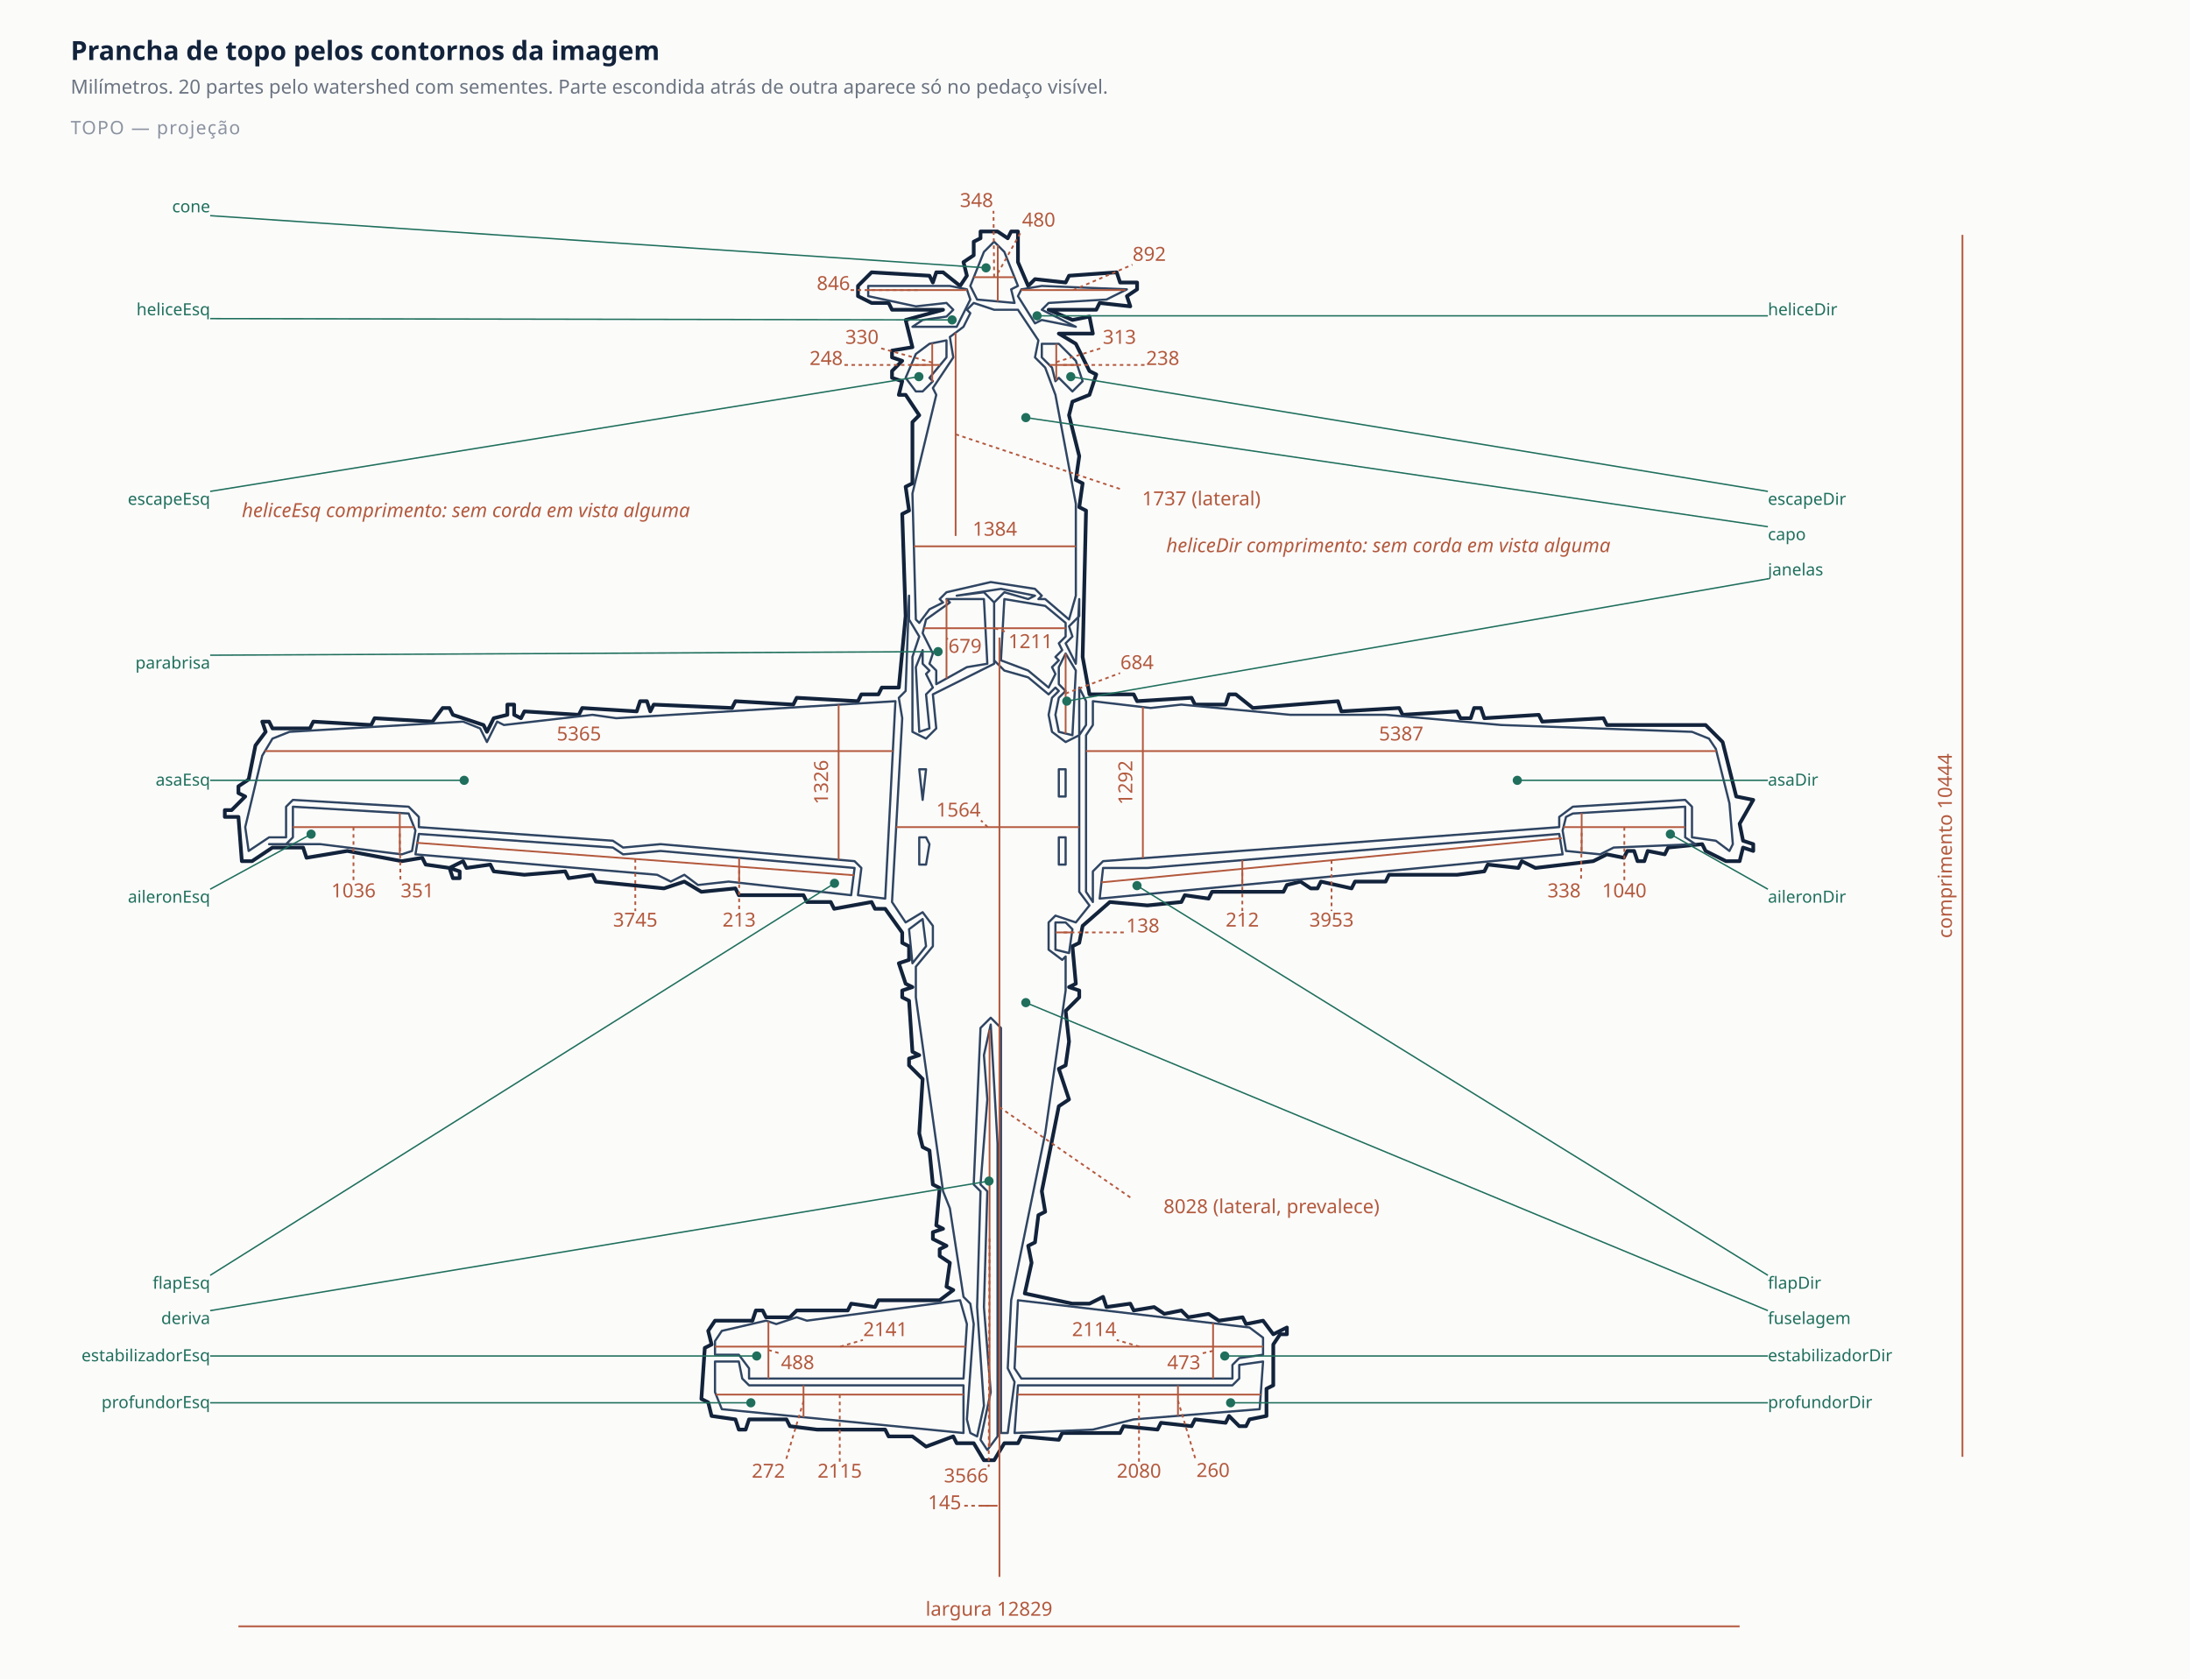
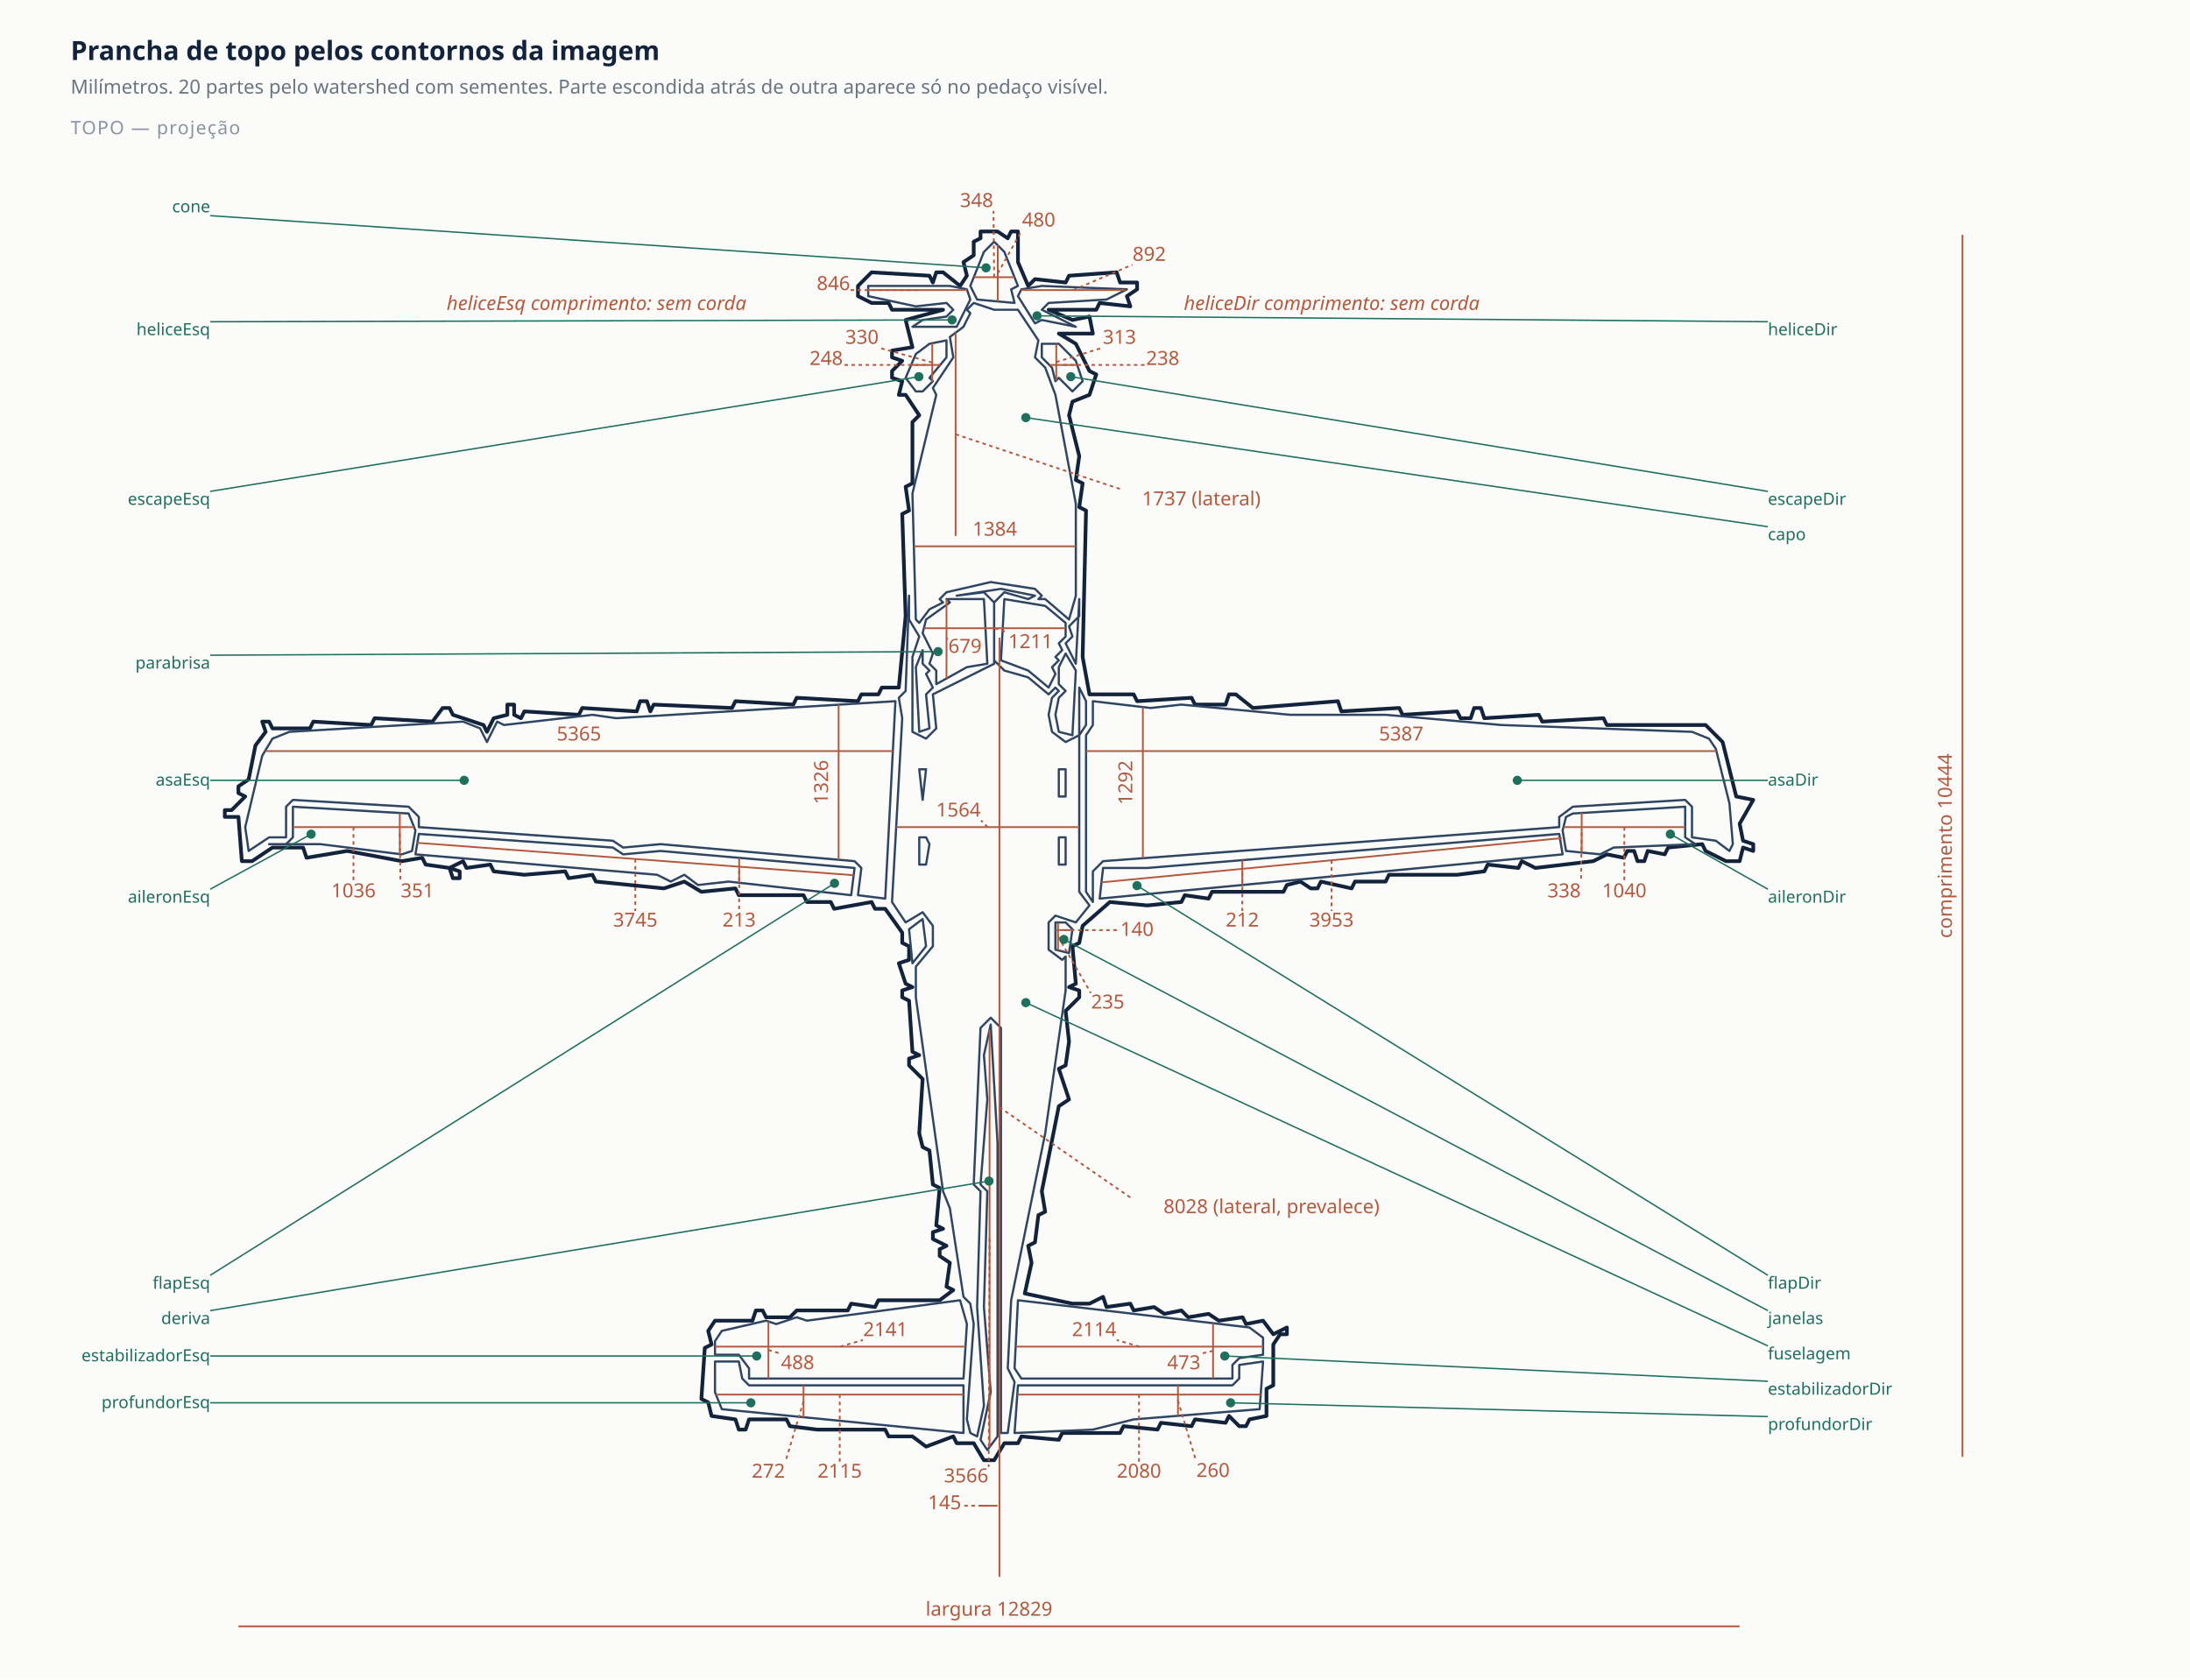
<svg xmlns="http://www.w3.org/2000/svg" viewBox="0 0 1240 951" width="1240" height="951" font-family="ui-sans-serif, system-ui, sans-serif">
  <rect width="1240" height="951" fill="#fbfbfa" />
  <style>
  .contorno{fill:none;stroke:#12233b;stroke-width:2.1;stroke-linejoin:round;stroke-linecap:round}
  .painel{fill:none;stroke:#2f4562;stroke-width:1.25;stroke-linejoin:round;stroke-linecap:round}
  .vidro{fill:none;stroke:#3d6b86;stroke-width:1.35;stroke-linejoin:round}
  .cromo{fill:none;stroke:#8a94a2;stroke-width:1.4;stroke-linejoin:round}
  .roda{fill:none;stroke:#8a94a2;stroke-width:1.6}
  .aro{fill:none;stroke:#c0c6cf;stroke-width:1.1}
  .eixo{fill:none;stroke:#c8ccd2;stroke-width:1;stroke-dasharray:9 4 2 4}
  .carater{fill:none;stroke:#b3593d;stroke-width:1.7;stroke-dasharray:6 3}
  .cota{stroke:#b3593d;stroke-width:1;fill:none}
  .cotat{fill:#b3593d;font-size:11px}
  .lm{fill:#1f6f5c}
  .lmt{fill:#1f6f5c;font-size:9.5px}
  .tit{fill:#12233b;font-size:15px;font-weight:600}
  .sub{fill:#6b7481;font-size:11px}
  .rot{fill:#8b93a0;font-size:10.5px;letter-spacing:.06em}
</style>
  <text x="40" y="34" class="tit">Prancha de topo pelos contornos da imagem</text>
  <text x="40" y="53" class="sub">Milímetros. 20 partes pelo watershed com sementes. Parte escondida atrás de outra aparece só no pedaço visível.</text>
  <text x="40" y="76" class="rot">TOPO — projeção</text>
  <path class="contorno" d="M 576.38 131.07 L 572.53 131.07 L 570.6 134.93 L 564.82 131.07 L 555.18 131.07 L 555.18 134.93 L 551.33 136.85 L 551.33 144.56 L 545.54 148.42 L 547.47 156.13 L 543.62 161.91 L 533.98 154.2 L 530.12 154.2 L 528.2 159.98 L 526.27 156.13 L 493.5 154.2 L 485.79 161.91 L 485.79 167.69 L 493.5 171.55 L 503.14 171.55 L 505.07 175.4 L 533.98 175.4 L 512.78 181.19 L 516.63 196.61 L 505.07 198.53 L 505.07 202.39 L 510.85 204.32 L 505.07 210.1 L 505.07 213.95 L 510.85 215.88 L 508.92 223.59 L 512.78 223.59 L 520.49 235.15 L 516.63 239.01 L 516.63 273.7 L 512.78 275.63 L 514.71 289.12 L 510.85 291.05 L 512.78 348.87 L 508.92 389.35 L 499.29 389.35 L 497.36 393.2 L 487.72 393.2 L 485.79 397.06 L 451.1 395.13 L 449.17 398.99 L 416.41 397.06 L 414.48 400.91 L 370.15 398.99 L 368.22 402.84 L 366.29 397.06 L 362.44 397.06 L 360.51 402.84 L 329.67 400.91 L 327.74 404.77 L 296.91 402.84 L 294.98 406.7 L 291.12 404.77 L 291.12 398.99 L 287.27 398.99 L 287.27 404.77 L 279.56 406.7 L 275.7 414.41 L 273.78 410.55 L 256.43 404.77 L 254.5 400.91 L 250.65 400.91 L 244.86 408.62 L 212.1 406.7 L 210.17 410.55 L 177.4 408.62 L 175.48 412.48 L 154.27 412.48 L 152.35 408.62 L 148.49 408.62 L 150.42 414.41 L 144.64 422.12 L 140.78 441.39 L 135 445.25 L 135 449.1 L 138.85 451.03 L 131.15 458.74 L 127.29 458.74 L 127.29 462.59 L 135 462.59 L 136.93 487.65 L 142.71 487.65 L 154.27 479.94 L 171.62 479.94 L 173.55 485.72 L 196.68 481.87 L 227.52 487.65 L 239.08 485.72 L 241.01 489.58 L 254.5 491.5 L 256.43 497.29 L 260.28 497.29 L 260.28 493.43 L 254.5 491.5 L 262.21 487.65 L 264.14 491.5 L 277.63 489.58 L 279.56 493.43 L 296.91 495.36 L 320.03 493.43 L 321.96 497.29 L 335.45 495.36 L 337.38 499.21 L 375.93 503.07 L 387.49 499.21 L 397.13 505 L 416.41 503.07 L 418.33 506.92 L 454.95 506.92 L 456.88 510.78 L 470.37 510.78 L 472.3 514.63 L 493.5 510.78 L 495.43 514.63 L 501.21 514.63 L 510.85 528.12 L 510.85 533.91 L 514.71 535.83 L 514.71 543.54 L 508.92 545.47 L 512.78 557.04 L 516.63 558.96 L 510.85 560.89 L 510.85 564.75 L 514.71 566.67 L 516.63 595.59 L 520.49 597.51 L 514.71 599.44 L 514.71 603.29 L 522.41 611 L 520.49 641.84 L 522.41 649.55 L 526.27 651.48 L 528.2 670.76 L 532.05 672.68 L 530.12 693.88 L 533.98 695.81 L 528.2 697.74 L 528.2 701.59 L 535.91 705.45 L 532.05 707.38 L 532.05 711.23 L 537.83 715.09 L 535.91 728.58 L 539.76 730.51 L 532.05 736.29 L 497.36 736.29 L 495.43 740.14 L 481.94 738.22 L 480.01 742.07 L 451.1 742.07 L 447.25 745.93 L 433.75 745.93 L 431.83 742.07 L 427.97 742.07 L 426.04 747.85 L 404.84 747.85 L 400.99 753.63 L 402.91 761.34 L 399.06 763.27 L 397.13 792.18 L 400.99 794.11 L 402.91 801.82 L 416.41 803.75 L 418.33 809.53 L 422.19 809.53 L 424.12 803.75 L 445.32 803.75 L 447.25 807.6 L 462.66 809.53 L 501.21 809.53 L 503.14 813.39 L 516.63 813.39 L 524.34 819.17 L 539.76 813.39 L 541.69 817.24 L 551.33 817.24 L 557.11 826.88 L 562.89 826.88 L 568.67 817.24 L 576.38 817.24 L 578.31 813.39 L 599.51 815.31 L 601.44 811.46 L 634.21 811.46 L 636.13 807.6 L 655.41 809.53 L 657.34 805.68 L 674.68 807.6 L 676.61 803.75 L 693.96 805.68 L 695.88 801.82 L 701.67 807.6 L 705.52 807.6 L 707.45 803.75 L 717.09 801.82 L 717.09 786.4 L 720.94 784.47 L 720.94 761.34 L 724.8 755.56 L 728.65 755.56 L 728.65 751.71 L 720.94 755.56 L 715.16 747.85 L 705.52 749.78 L 703.59 745.93 L 690.1 747.85 L 684.32 744 L 672.75 745.93 L 668.9 742.07 L 659.26 744 L 653.48 740.14 L 641.92 742.07 L 639.99 738.22 L 626.5 740.14 L 624.57 734.36 L 616.86 738.22 L 607.22 738.22 L 580.24 732.43 L 584.09 715.09 L 582.17 705.45 L 586.02 703.52 L 587.95 688.1 L 591.8 686.17 L 589.88 674.61 L 599.51 626.42 L 605.29 622.57 L 599.51 605.22 L 603.37 603.29 L 605.29 589.8 L 603.37 572.46 L 611.08 564.75 L 611.08 560.89 L 605.29 558.96 L 609.15 557.04 L 607.22 535.83 L 611.08 533.91 L 613 524.27 L 628.42 510.78 L 649.63 512.71 L 668.9 510.78 L 670.83 506.92 L 684.32 508.85 L 686.25 505 L 726.72 505 L 728.65 501.14 L 736.36 499.21 L 742.14 503.07 L 746 503.07 L 747.93 499.21 L 765.27 503.07 L 767.2 499.21 L 784.55 499.21 L 786.47 495.36 L 825.02 495.36 L 840.44 493.43 L 842.37 489.58 L 859.72 491.5 L 861.64 487.65 L 869.35 491.5 L 902.12 487.65 L 909.83 483.79 L 919.47 485.72 L 921.39 481.87 L 925.25 481.87 L 927.18 487.65 L 931.03 487.65 L 932.96 481.87 L 942.6 483.79 L 944.52 479.94 L 963.8 478.01 L 965.73 481.87 L 977.29 487.65 L 985 487.65 L 986.93 479.94 L 992.71 481.87 L 992.71 478.01 L 986.93 476.08 L 985 466.45 L 992.71 452.95 L 983.07 451.03 L 975.36 420.19 L 965.73 410.55 L 909.83 410.55 L 907.9 406.7 L 873.21 408.62 L 871.28 404.77 L 840.44 406.7 L 838.51 400.91 L 834.66 400.91 L 832.73 406.7 L 826.95 406.7 L 825.02 402.84 L 794.18 404.77 L 792.26 400.91 L 759.49 402.84 L 757.56 397.06 L 709.38 400.91 L 699.74 393.2 L 695.88 393.2 L 693.96 398.99 L 676.61 398.99 L 674.68 395.13 L 643.84 397.06 L 641.92 393.2 L 616.86 393.2 L 613 372 L 614.93 289.12 L 611.08 287.19 L 613 273.7 L 609.15 271.78 L 611.08 258.28 L 605.29 235.15 L 607.22 227.44 L 616.86 223.59 L 620.71 212.03 L 616.86 210.1 L 609.15 194.68 L 599.51 188.9 L 618.79 188.9 L 616.86 179.26 L 607.22 181.19 L 593.73 175.4 L 620.71 175.4 L 622.64 171.55 L 639.99 173.48 L 638.06 167.69 L 643.84 163.84 L 643.84 159.98 L 634.21 159.98 L 632.28 154.2 L 605.29 156.13 L 603.37 159.98 L 586.02 158.06 L 582.17 161.91 L 576.38 148.42 L 576.38 131.07" />
  <path class="painel" d="M 959.94 478.01 L 954.16 474.16 L 954.16 456.81 L 890.56 460.66 L 886.7 462.59 L 884.77 470.3 L 886.7 481.87 L 905.97 483.79 L 913.69 479.94 L 959.94 478.01" />
  <path class="painel" d="M 152.35 478.01 L 181.26 478.01 L 227.52 483.79 L 233.3 481.87 L 235.23 470.3 L 231.37 460.66 L 165.84 456.81 L 165.84 474.16 L 161.98 478.01 L 152.35 478.01" />
  <path class="painel" d="M 614.93 416.33 L 614.93 505 L 618.79 510.78 L 618.79 493.43 L 624.57 487.65 L 882.85 468.37 L 882.85 462.59 L 890.56 456.81 L 954.16 452.95 L 958.02 456.81 L 958.02 474.16 L 971.51 476.08 L 979.22 481.87 L 981.15 478.01 L 979.22 454.88 L 971.51 424.04 L 967.65 418.26 L 958.02 414.41 L 850.08 410.55 L 784.55 404.77 L 730.58 404.77 L 668.9 398.99 L 651.55 400.91 L 618.79 397.06 L 618.79 410.55 L 614.93 416.33" />
  <path class="painel" d="M 507 397.06 L 348.95 406.7 L 335.45 404.77 L 285.34 410.55 L 281.49 408.62 L 275.7 420.19 L 271.85 412.48 L 262.21 408.62 L 163.91 414.41 L 154.27 418.26 L 148.49 427.9 L 138.85 468.37 L 140.78 481.87 L 152.35 474.16 L 161.98 474.16 L 161.98 456.81 L 165.84 452.95 L 231.37 456.81 L 237.15 462.59 L 237.15 468.37 L 347.02 476.08 L 352.8 479.94 L 374 478.01 L 483.87 487.65 L 487.72 491.5 L 485.79 506.92 L 501.21 508.85 L 507 397.06" />
  <path class="painel" d="M 551.33 171.55 L 547.47 175.4 L 549.4 177.33 L 545.54 185.04 L 537.83 190.82 L 539.76 202.39 L 528.2 219.73 L 530.12 223.59 L 516.63 279.49 L 518.56 350.8 L 520.49 352.73 L 526.27 345.02 L 533.98 341.16 L 532.05 339.24 L 535.91 335.38 L 560.96 329.6 L 586.02 333.45 L 589.88 337.31 L 587.95 339.24 L 591.8 339.24 L 605.29 350.8 L 609.15 337.31 L 609.15 285.27 L 597.59 223.59 L 591.8 208.17 L 586.02 202.39 L 587.95 192.75 L 576.38 175.4 L 562.89 175.4 L 551.33 171.55" />
  <path class="painel" d="M 562.89 136.85 L 557.11 142.64 L 549.4 161.91 L 553.25 169.62 L 574.46 171.55 L 572.53 163.84 L 576.38 161.91 L 568.67 142.64 L 562.89 136.85" />
  <path class="painel" d="M 560.96 580.17 L 557.11 597.51 L 559.04 622.57 L 555.18 670.76 L 559.04 674.61 L 557.11 740.14 L 560.96 788.33 L 555.18 815.31 L 559.04 821.1 L 564.82 813.39 L 564.82 647.63 L 560.96 580.17" />
  <path class="painel" d="M 589.88 194.68 L 589.88 202.39 L 595.66 208.17 L 597.59 215.88 L 599.51 213.95 L 607.22 221.66 L 613 215.88 L 609.15 204.32 L 599.51 194.68 L 589.88 194.68" />
  <path class="painel" d="M 535.91 192.75 L 526.27 194.68 L 518.56 200.46 L 512.78 213.95 L 518.56 221.66 L 522.41 221.66 L 528.2 215.88 L 526.27 213.95 L 535.91 202.39 L 535.91 192.75" />
  <path class="painel" d="M 576.38 736.29 L 574.46 774.84 L 578.31 780.62 L 697.81 780.62 L 697.81 772.91 L 701.67 769.05 L 715.16 767.13 L 715.16 757.49 L 707.45 751.71 L 576.38 736.29" />
  <path class="painel" d="M 547.47 749.78 L 543.62 736.29 L 456.88 747.85 L 451.1 745.93 L 439.53 749.78 L 433.75 747.85 L 408.7 753.63 L 404.84 759.42 L 404.84 767.13 L 418.33 767.13 L 424.12 774.84 L 424.12 780.62 L 545.54 780.62 L 547.47 749.78" />
  <path class="painel" d="M 884.77 483.79 L 882.85 472.23 L 649.63 491.5 L 624.57 491.5 L 622.64 508.85 L 884.77 483.79" />
  <path class="painel" d="M 235.23 483.79 L 372.07 495.36 L 379.78 499.21 L 387.49 495.36 L 395.2 501.14 L 412.55 499.21 L 481.94 506.92 L 483.87 491.5 L 374 481.87 L 352.8 483.79 L 347.02 479.94 L 237.15 472.23 L 235.23 483.79" />
  <path class="painel" d="M 566.75 333.45 L 541.69 337.31 L 557.11 335.38 L 562.89 341.16 L 562.89 375.86 L 528.2 393.2 L 530.12 412.48 L 524.34 418.26 L 516.63 414.41 L 516.63 372 L 520.49 360.44 L 514.71 350.8 L 514.71 337.31 L 512.78 391.28 L 508.92 395.13 L 510.85 406.7 L 505.07 510.78 L 512.78 522.34 L 522.41 516.56 L 528.2 524.27 L 528.2 535.83 L 518.56 547.4 L 518.56 564.75 L 533.98 674.61 L 537.83 684.25 L 545.54 734.36 L 549.4 738.22 L 551.33 749.78 L 547.47 803.75 L 549.4 811.46 L 553.25 813.39 L 557.11 796.04 L 553.25 740.14 L 555.18 674.61 L 551.33 670.76 L 555.18 582.09 L 560.96 576.31 L 566.75 582.09 L 566.75 811.46 L 570.6 811.46 L 574.46 782.55 L 570.6 774.84 L 572.53 736.29 L 591.8 641.84 L 603.37 560.89 L 603.37 541.62 L 601.44 543.54 L 593.73 537.76 L 593.73 522.34 L 597.59 518.49 L 609.15 522.34 L 616.86 512.71 L 611.08 505 L 611.08 416.33 L 614.93 410.55 L 614.93 397.06 L 611.08 389.35 L 611.08 416.33 L 603.37 420.19 L 595.66 414.41 L 593.73 404.77 L 595.66 395.13 L 599.51 391.28 L 597.59 389.35 L 593.73 393.2 L 582.17 383.57 L 568.67 379.71 L 562.89 373.93 L 562.89 341.16 L 568.67 335.38 L 582.17 339.24 L 586.02 337.31 L 566.75 333.45" />
  <path class="painel" d="M 611.08 339.24 L 611.08 348.87 L 605.29 354.66 L 607.22 360.44 L 603.37 364.29 L 609.15 375.86 L 611.08 339.24" />
  <path class="painel" d="M 576.38 167.69 L 586.02 183.11 L 589.88 181.19 L 609.15 185.04 L 589.88 175.4 L 593.73 171.55 L 626.5 169.62 L 638.06 163.84 L 589.88 161.91 L 578.31 163.84 L 576.38 167.69" />
  <path class="painel" d="M 491.58 161.91 L 491.58 167.69 L 518.56 173.48 L 535.91 171.55 L 539.76 175.4 L 535.91 179.26 L 522.41 181.19 L 516.63 185.04 L 541.69 185.04 L 549.4 169.62 L 547.47 163.84 L 537.83 161.91 L 491.58 161.91" />
  <path class="painel" d="M 603.37 370.07 L 599.51 377.78 L 599.51 387.42 L 603.37 391.28 L 599.51 395.13 L 597.59 404.77 L 599.51 414.41 L 607.22 416.33 L 609.15 379.71 L 603.37 370.07" />
  <path class="painel" d="M 522.41 368.15 L 518.56 377.78 L 520.49 414.41 L 526.27 412.48 L 524.34 393.2 L 528.2 389.35 L 524.34 381.64 L 526.27 379.71 L 522.41 375.86 L 522.41 368.15" />
  <path class="painel" d="M 522.41 520.41 L 514.71 526.2 L 516.63 545.47 L 524.34 535.83 L 522.41 520.41" />
  <path class="painel" d="M 597.59 522.34 L 597.59 537.76 L 605.29 539.69 L 607.22 526.2 L 603.37 522.34 L 597.59 522.34" />
  <path class="painel" d="M 520.49 474.16 L 520.49 489.58 L 524.34 489.58 L 526.27 478.01 L 524.34 474.16 L 520.49 474.16" />
  <path class="painel" d="M 524.34 435.61 L 520.49 435.61 L 522.41 452.95 L 524.34 435.61" />
  <path class="painel" d="M 599.51 474.16 L 599.51 489.58 L 603.37 489.58 L 603.37 474.16 L 599.51 474.16" />
  <path class="painel" d="M 599.51 435.61 L 599.51 451.03 L 603.37 451.03 L 603.37 435.61 L 599.51 435.61" />
  <path class="painel" d="M 557.11 339.24 L 535.91 339.24 L 537.83 341.16 L 524.34 350.8 L 522.41 358.51 L 528.2 370.07 L 526.27 375.86 L 530.12 379.71 L 530.12 387.42 L 547.47 377.78 L 559.04 375.86 L 557.11 339.24" />
  <path class="painel" d="M 568.67 339.24 L 566.75 373.93 L 582.17 379.71 L 593.73 389.35 L 597.59 381.64 L 595.66 377.78 L 599.51 373.93 L 597.59 372 L 601.44 368.15 L 599.51 364.29 L 603.37 360.44 L 603.37 352.73 L 591.8 343.09 L 568.67 339.24" />
  <path class="painel" d="M 715.16 770.98 L 701.67 772.91 L 701.67 780.62 L 697.81 784.47 L 576.38 784.47 L 574.46 811.46 L 618.79 809.53 L 641.92 803.75 L 713.23 797.97 L 715.16 770.98" />
  <path class="painel" d="M 404.84 770.98 L 404.84 788.33 L 408.7 797.97 L 545.54 811.46 L 545.54 784.47 L 424.12 784.47 L 420.26 780.62 L 418.33 770.98 L 404.84 770.98" />
  <path class="cota" d="M 135 920.94 L 985 920.94" />
  <text x="560" y="914.94" class="cotat" text-anchor="middle">largura 12829</text>
  <path class="cota" d="M 1111.16 824.95 L 1111.16 133" />
  <text x="1105.16" y="478.98" class="cotat" text-anchor="middle" transform="rotate(-90 1105.16 478.98)">comprimento 10444</text>
  <path class="cota" d="M 551.37 156.97 L 574.41 156.97" />
  <text x="552.95" y="117.22" class="cotat" text-anchor="middle">348</text>
  <path class="cota" stroke-dasharray="2 2" d="M 562.89 156.97 L 562.52 119.42" />
  <path class="cota" d="M 564.94 170.68 L 564.94 138.9" />
  <text x="588.13" y="128.29" class="cotat" text-anchor="middle">480</text>
  <path class="cota" stroke-dasharray="2 2" d="M 564.94 154.79 L 578.56 130.49" />
  <path class="cota" d="M 491.58 164.26 L 547.61 164.26" />
  <text x="471.89" y="164.26" class="cotat" text-anchor="middle">846</text>
  <path class="cota" stroke-dasharray="2 2" d="M 519.59 164.26 L 481.46 164.26" />
  <path class="cota" d="M 578.1 164.26 L 637.22 164.26" />
  <text x="650.73" y="147.7" class="cotat" text-anchor="middle">892</text>
  <path class="cota" stroke-dasharray="2 2" d="M 607.66 164.26 L 641.16 149.9" />
  <path class="cota" d="M 515.9 206.66 L 532.34 206.66" />
  <text x="467.8" y="206.66" class="cotat" text-anchor="middle">248</text>
  <path class="cota" stroke-dasharray="2 2" d="M 524.12 206.66 L 477.37 206.66" />
  <path class="cota" d="M 527.84 216.24 L 527.84 194.36" />
  <text x="488.08" y="194.7" class="cotat" text-anchor="middle">330</text>
  <path class="cota" stroke-dasharray="2 2" d="M 527.84 205.3 L 497.65 196.9" />
  <path class="cota" d="M 594.15 206.66 L 609.93 206.66" />
  <text x="658.36" y="206.66" class="cotat" text-anchor="middle">238</text>
  <path class="cota" stroke-dasharray="2 2" d="M 602.04 206.66 L 648.79 206.66" />
  <path class="cota" d="M 598.07 215.4 L 598.07 194.68" />
  <text x="633.84" y="194.7" class="cotat" text-anchor="middle">313</text>
  <path class="cota" stroke-dasharray="2 2" d="M 598.07 205.04 L 624.27 196.9" />
  <path class="cota" d="M 517.44 309.36 L 609.15 309.36" />
  <text x="563.29" y="303.36" class="cotat" text-anchor="middle">1384</text>
  <path class="cota" d="M 541.09 303.48 L 541.09 188.38" />
  <text x="680.22" y="286.15" class="cotat" text-anchor="middle">1737 (lateral)</text>
  <path class="cota" stroke-dasharray="2 2" d="M 541.09 245.93 L 635.56 277.35" />
  <path class="cota" d="M 523.11 355.74 L 603.37 355.74" />
  <text x="583.51" y="367" class="cotat" text-anchor="middle">1211</text>
  <path class="cota" stroke-dasharray="2 2" d="M 563.24 355.74 L 570.75 358.2" />
  <path class="cota" d="M 535.92 384.2 L 535.92 339.24" />
  <text x="546.39" y="369.67" class="cotat" text-anchor="middle">679</text>
  <path class="cota" stroke-dasharray="2 2" d="M 535.92 361.72 L 536.82 361.72" />
-   <path class="cota" d="M 597.74 528 L 606.88 528" />
-   <text x="647.1" y="528" class="cotat" text-anchor="middle">138</text>
-   <path class="cota" stroke-dasharray="2 2" d="M 602.31 528 L 637.53 528" />
-   <path class="cota" d="M 603.37 415.37 L 603.37 370.05" />
-   <text x="643.78" y="378.93" class="cotat" text-anchor="middle">684</text>
-   <path class="cota" stroke-dasharray="2 2" d="M 603.37 392.71 L 634.21 381.13" />
+   <path class="cota" d="M 597.74 526.68 L 607.01 526.68" />
+   <text x="643.78" y="529.99" class="cotat" text-anchor="middle">140</text>
+   <path class="cota" stroke-dasharray="2 2" d="M 602.37 526.68 L 634.21 526.68" />
+   <path class="cota" d="M 599.06 522.51 L 599.06 538.08" />
+   <text x="627.22" y="571.1" class="cotat" text-anchor="middle">235</text>
+   <path class="cota" stroke-dasharray="2 2" d="M 599.06 530.29 L 617.65 562.3" />
  <path class="cota" d="M 507.42 468.37 L 611.08 468.37" />
  <text x="542.69" y="462.41" class="cotat" text-anchor="middle">1564</text>
  <path class="cota" stroke-dasharray="2 2" d="M 559.25 468.37 L 555.45 464.61" />
  <path class="cota" d="M 565.9 892.94 L 565.9 361.01" />
  <text x="719.94" y="687" class="cotat" text-anchor="middle">8028 (lateral, prevalece)</text>
  <path class="cota" stroke-dasharray="2 2" d="M 565.9 626.97 L 640.19 678.2" />
  <path class="cota" d="M 555.2 852.66 L 564.81 852.66" />
  <text x="534.83" y="854.64" class="cotat" text-anchor="middle">145</text>
  <path class="cota" stroke-dasharray="2 2" d="M 560 852.66 L 544.4 852.66" />
  <path class="cota" d="M 560.3 819.41 L 560.3 583.15" />
  <text x="547.05" y="839.42" class="cotat" text-anchor="middle">3566</text>
  <path class="cota" stroke-dasharray="2 2" d="M 560.3 701.28 L 559.81 830.62" />
  <path class="cota" d="M 150.05 425.31 L 505.53 425.31" />
  <text x="327.79" y="419.31" class="cotat" text-anchor="middle">5365</text>
  <path class="cota" d="M 474.83 486.86 L 474.83 399.02" />
  <text x="468.83" y="442.94" class="cotat" text-anchor="middle" transform="rotate(-90 468.83 442.94)">1326</text>
  <path class="cota" d="M 614.93 425.31 L 971.82 425.31" />
  <text x="793.38" y="419.31" class="cotat" text-anchor="middle">5387</text>
  <path class="cota" d="M 647.1 485.97 L 647.1 400.39" />
  <text x="641.1" y="443.18" class="cotat" text-anchor="middle" transform="rotate(-90 641.1 443.18)">1292</text>
  <path class="cota" d="M 165.84 468.37 L 234.46 468.37" />
  <text x="200.15" y="508.13" class="cotat" text-anchor="middle">1036</text>
  <path class="cota" stroke-dasharray="2 2" d="M 200.15 468.37 L 200.15 499.33" />
  <path class="cota" d="M 226.37 483.65 L 226.37 460.37" />
  <text x="236.31" y="508.12" class="cotat" text-anchor="middle">351</text>
  <path class="cota" stroke-dasharray="2 2" d="M 226.37 472.01 L 226.74 499.32" />
  <path class="cota" d="M 885.25 468.37 L 954.16 468.37" />
  <text x="919.71" y="508.13" class="cotat" text-anchor="middle">1040</text>
  <path class="cota" stroke-dasharray="2 2" d="M 919.71 468.37 L 919.71 499.33" />
  <path class="cota" d="M 895.55 482.75 L 895.55 460.36" />
  <text x="885.62" y="508.13" class="cotat" text-anchor="middle">338</text>
  <path class="cota" stroke-dasharray="2 2" d="M 895.55 471.56 L 895.19 499.33" />
  <path class="cota" d="M 235.98 477.25 L 483.44 495.61" />
  <text x="359.71" y="524.72" class="cotat" text-anchor="middle">3745</text>
  <path class="cota" stroke-dasharray="2 2" d="M 359.71 486.43 L 359.71 515.92" />
  <path class="cota" d="M 418.51 499.88 L 418.51 485.77" />
  <text x="418.51" y="524.69" class="cotat" text-anchor="middle">213</text>
  <path class="cota" stroke-dasharray="2 2" d="M 418.51 492.82 L 418.51 515.89" />
  <path class="cota" d="M 623.58 499.65 L 884.29 474.6" />
  <text x="753.93" y="524.69" class="cotat" text-anchor="middle">3953</text>
  <path class="cota" stroke-dasharray="2 2" d="M 753.93 487.12 L 753.93 515.89" />
  <path class="cota" d="M 703.41 501.13 L 703.41 487.06" />
  <text x="703.41" y="524.7" class="cotat" text-anchor="middle">212</text>
  <path class="cota" stroke-dasharray="2 2" d="M 703.41 494.09 L 703.41 515.9" />
  <path class="cota" d="M 404.84 762.55 L 546.67 762.55" />
  <text x="501.33" y="756.59" class="cotat" text-anchor="middle">2141</text>
  <path class="cota" stroke-dasharray="2 2" d="M 475.76 762.55 L 488.57 758.79" />
  <path class="cota" d="M 435.08 780.62 L 435.08 748.29" />
  <text x="451.64" y="775.32" class="cotat" text-anchor="middle">488</text>
  <path class="cota" stroke-dasharray="2 2" d="M 435.08 764.46 L 442.07 766.52" />
  <path class="cota" d="M 575.07 762.55 L 715.16 762.55" />
  <text x="619.54" y="756.59" class="cotat" text-anchor="middle">2114</text>
  <path class="cota" stroke-dasharray="2 2" d="M 645.11 762.55 L 632.3 758.79" />
  <path class="cota" d="M 686.85 780.62 L 686.85 749.28" />
  <text x="670.29" y="775.35" class="cotat" text-anchor="middle">473</text>
  <path class="cota" stroke-dasharray="2 2" d="M 686.85 764.95 L 679.86 766.55" />
  <path class="cota" d="M 405.4 789.71 L 545.54 789.71" />
  <text x="475.47" y="836.76" class="cotat" text-anchor="middle">2115</text>
  <path class="cota" stroke-dasharray="2 2" d="M 475.47 789.71 L 475.47 827.96" />
  <path class="cota" d="M 454.95 802.53 L 454.95 784.47" />
  <text x="435.08" y="836.77" class="cotat" text-anchor="middle">272</text>
  <path class="cota" stroke-dasharray="2 2" d="M 454.95 793.5 L 444.65 827.97" />
  <path class="cota" d="M 576.01 789.71 L 713.82 789.71" />
  <text x="644.91" y="836.76" class="cotat" text-anchor="middle">2080</text>
  <path class="cota" stroke-dasharray="2 2" d="M 644.91 789.71 L 644.91 827.96" />
  <path class="cota" d="M 666.97 801.72 L 666.97 784.47" />
  <text x="686.85" y="836.36" class="cotat" text-anchor="middle">260</text>
  <path class="cota" stroke-dasharray="2 2" d="M 666.97 793.1 L 677.28 827.56" />
-   <text x="136.93" y="292.8" class="cotat" font-style="italic">heliceEsq comprimento: sem corda em vista alguma</text>
-   <text x="660.35" y="312.67" class="cotat" font-style="italic">heliceDir comprimento: sem corda em vista alguma</text>
+   <text x="252.87" y="175.52" class="cotat" font-style="italic">heliceEsq comprimento: sem corda</text>
+   <text x="670.29" y="175.52" class="cotat" font-style="italic">heliceDir comprimento: sem corda</text>
  <circle class="lm" cx="945.78" cy="472.35" r="2.6" />
  <text class="lmt" x="1001" y="511.13">aileronDir</text>
  <path class="lm" stroke="#1f6f5c" stroke-width="0.8" fill="none" d="M 945.78 472.35 L 1001 503.53" />
  <circle class="lm" cx="176.15" cy="472.35" r="2.6" />
  <text class="lmt" x="119" y="511.13" text-anchor="end">aileronEsq</text>
  <path class="lm" stroke="#1f6f5c" stroke-width="0.8" fill="none" d="M 176.15 472.35 L 119 503.53" />
  <circle class="lm" cx="859.11" cy="441.87" r="2.6" />
  <text class="lmt" x="1001" y="444.87">asaDir</text>
  <path class="lm" stroke="#1f6f5c" stroke-width="0.8" fill="none" d="M 859.11 441.87 L 1001 441.87" />
  <circle class="lm" cx="262.81" cy="441.87" r="2.6" />
  <text class="lmt" x="119" y="444.87" text-anchor="end">asaEsq</text>
  <path class="lm" stroke="#1f6f5c" stroke-width="0.8" fill="none" d="M 262.81 441.87 L 119 441.87" />
  <circle class="lm" cx="580.84" cy="236.48" r="2.6" />
  <text class="lmt" x="1001" y="305.86">capo</text>
  <path class="lm" stroke="#1f6f5c" stroke-width="0.8" fill="none" d="M 580.84 236.48 L 1001 298.26" />
  <circle class="lm" cx="558.31" cy="151.67" r="2.6" />
  <text class="lmt" x="119" y="120.22" text-anchor="end">cone</text>
  <path class="lm" stroke="#1f6f5c" stroke-width="0.8" fill="none" d="M 558.31 151.67 L 119 122.12" />
  <circle class="lm" cx="559.97" cy="668.8" r="2.6" />
  <text class="lmt" x="119" y="749.77" text-anchor="end">deriva</text>
  <path class="lm" stroke="#1f6f5c" stroke-width="0.8" fill="none" d="M 559.97 668.8 L 119 742.17" />
  <circle class="lm" cx="606.28" cy="213.29" r="2.6" />
  <text class="lmt" x="1001" y="285.86">escapeDir</text>
  <path class="lm" stroke="#1f6f5c" stroke-width="0.8" fill="none" d="M 606.28 213.29 L 1001 278.26" />
  <circle class="lm" cx="520.28" cy="213.29" r="2.6" />
  <text class="lmt" x="119" y="285.86" text-anchor="end">escapeEsq</text>
  <path class="lm" stroke="#1f6f5c" stroke-width="0.8" fill="none" d="M 520.28 213.29 L 119 278.26" />
  <circle class="lm" cx="693.48" cy="767.85" r="2.6" />
-   <text class="lmt" x="1001" y="770.85">estabilizadorDir</text>
-   <path class="lm" stroke="#1f6f5c" stroke-width="0.8" fill="none" d="M 693.48 767.85 L 1001 767.85" />
+   <text class="lmt" x="1001" y="789.77">estabilizadorDir</text>
+   <path class="lm" stroke="#1f6f5c" stroke-width="0.8" fill="none" d="M 693.48 767.85 L 1001 782.17" />
  <circle class="lm" cx="428.45" cy="767.85" r="2.6" />
  <text class="lmt" x="119" y="770.85" text-anchor="end">estabilizadorEsq</text>
  <path class="lm" stroke="#1f6f5c" stroke-width="0.8" fill="none" d="M 428.45 767.85 L 119 767.85" />
  <circle class="lm" cx="643.78" cy="501.5" r="2.6" />
  <text class="lmt" x="1001" y="729.77">flapDir</text>
  <path class="lm" stroke="#1f6f5c" stroke-width="0.8" fill="none" d="M 643.78 501.5 L 1001 722.17" />
  <circle class="lm" cx="472.51" cy="500.18" r="2.6" />
  <text class="lmt" x="119" y="729.77" text-anchor="end">flapEsq</text>
  <path class="lm" stroke="#1f6f5c" stroke-width="0.8" fill="none" d="M 472.51 500.18 L 119 722.17" />
  <circle class="lm" cx="580.84" cy="567.76" r="2.6" />
-   <text class="lmt" x="1001" y="749.77">fuselagem</text>
-   <path class="lm" stroke="#1f6f5c" stroke-width="0.8" fill="none" d="M 580.84 567.76 L 1001 742.17" />
+   <text class="lmt" x="1001" y="769.77">fuselagem</text>
+   <path class="lm" stroke="#1f6f5c" stroke-width="0.8" fill="none" d="M 580.84 567.76 L 1001 762.17" />
  <circle class="lm" cx="587.2" cy="178.84" r="2.6" />
-   <text class="lmt" x="1001" y="178.52">heliceDir</text>
-   <path class="lm" stroke="#1f6f5c" stroke-width="0.8" fill="none" d="M 587.2 178.84 L 1001 178.84" />
+   <text class="lmt" x="1001" y="189.79">heliceDir</text>
+   <path class="lm" stroke="#1f6f5c" stroke-width="0.8" fill="none" d="M 587.2 178.84 L 1001 182.19" />
  <circle class="lm" cx="539.1" cy="181.16" r="2.6" />
-   <text class="lmt" x="119" y="178.52" text-anchor="end">heliceEsq</text>
-   <path class="lm" stroke="#1f6f5c" stroke-width="0.8" fill="none" d="M 539.1 181.16 L 119 180.42" />
-   <circle class="lm" cx="604.03" cy="397.02" r="2.6" />
-   <text class="lmt" x="1001" y="325.86">janelas</text>
-   <path class="lm" stroke="#1f6f5c" stroke-width="0.8" fill="none" d="M 604.03 397.02 L 1001 327.76" />
+   <text class="lmt" x="119" y="189.79" text-anchor="end">heliceEsq</text>
+   <path class="lm" stroke="#1f6f5c" stroke-width="0.8" fill="none" d="M 539.1 181.16 L 119 182.19" />
+   <circle class="lm" cx="602.37" cy="531.98" r="2.6" />
+   <text class="lmt" x="1001" y="749.77">janelas</text>
+   <path class="lm" stroke="#1f6f5c" stroke-width="0.8" fill="none" d="M 602.37 531.98 L 1001 742.17" />
  <circle class="lm" cx="531.15" cy="368.99" r="2.6" />
  <text class="lmt" x="119" y="378.62" text-anchor="end">parabrisa</text>
  <path class="lm" stroke="#1f6f5c" stroke-width="0.8" fill="none" d="M 531.15 368.99 L 119 371.02" />
  <circle class="lm" cx="696.79" cy="794.35" r="2.6" />
-   <text class="lmt" x="1001" y="797.35">profundorDir</text>
-   <path class="lm" stroke="#1f6f5c" stroke-width="0.8" fill="none" d="M 696.79 794.35 L 1001 794.35" />
+   <text class="lmt" x="1001" y="809.77">profundorDir</text>
+   <path class="lm" stroke="#1f6f5c" stroke-width="0.8" fill="none" d="M 696.79 794.35 L 1001 802.17" />
  <circle class="lm" cx="425.14" cy="794.35" r="2.6" />
  <text class="lmt" x="119" y="797.35" text-anchor="end">profundorEsq</text>
  <path class="lm" stroke="#1f6f5c" stroke-width="0.8" fill="none" d="M 425.14 794.35 L 119 794.35" />
</svg>
